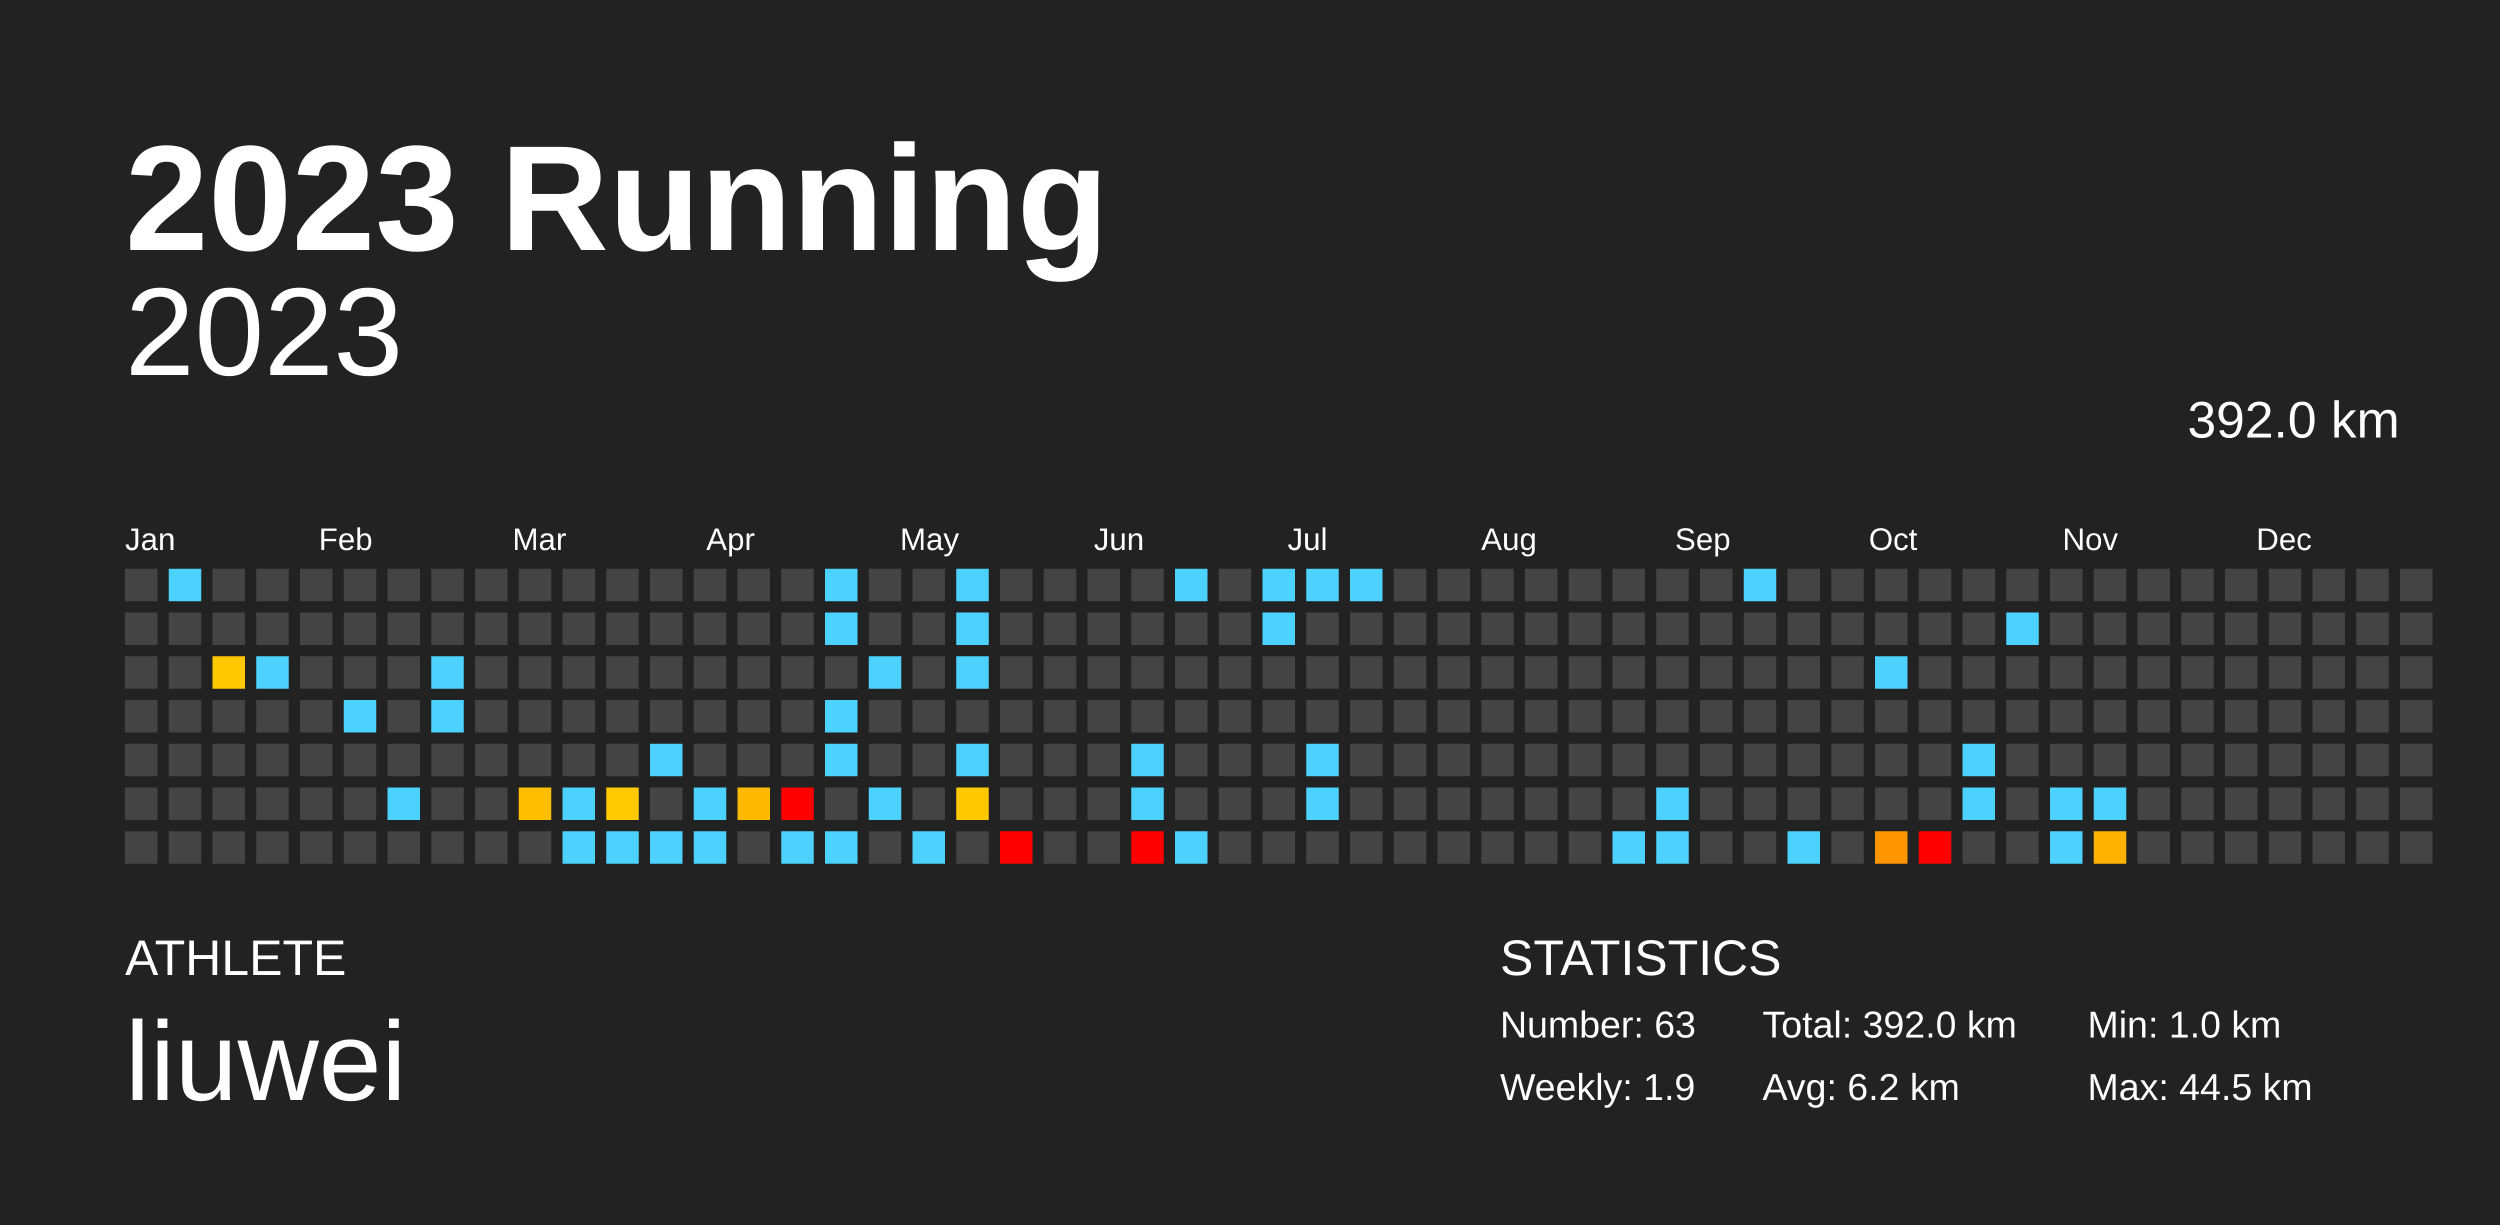
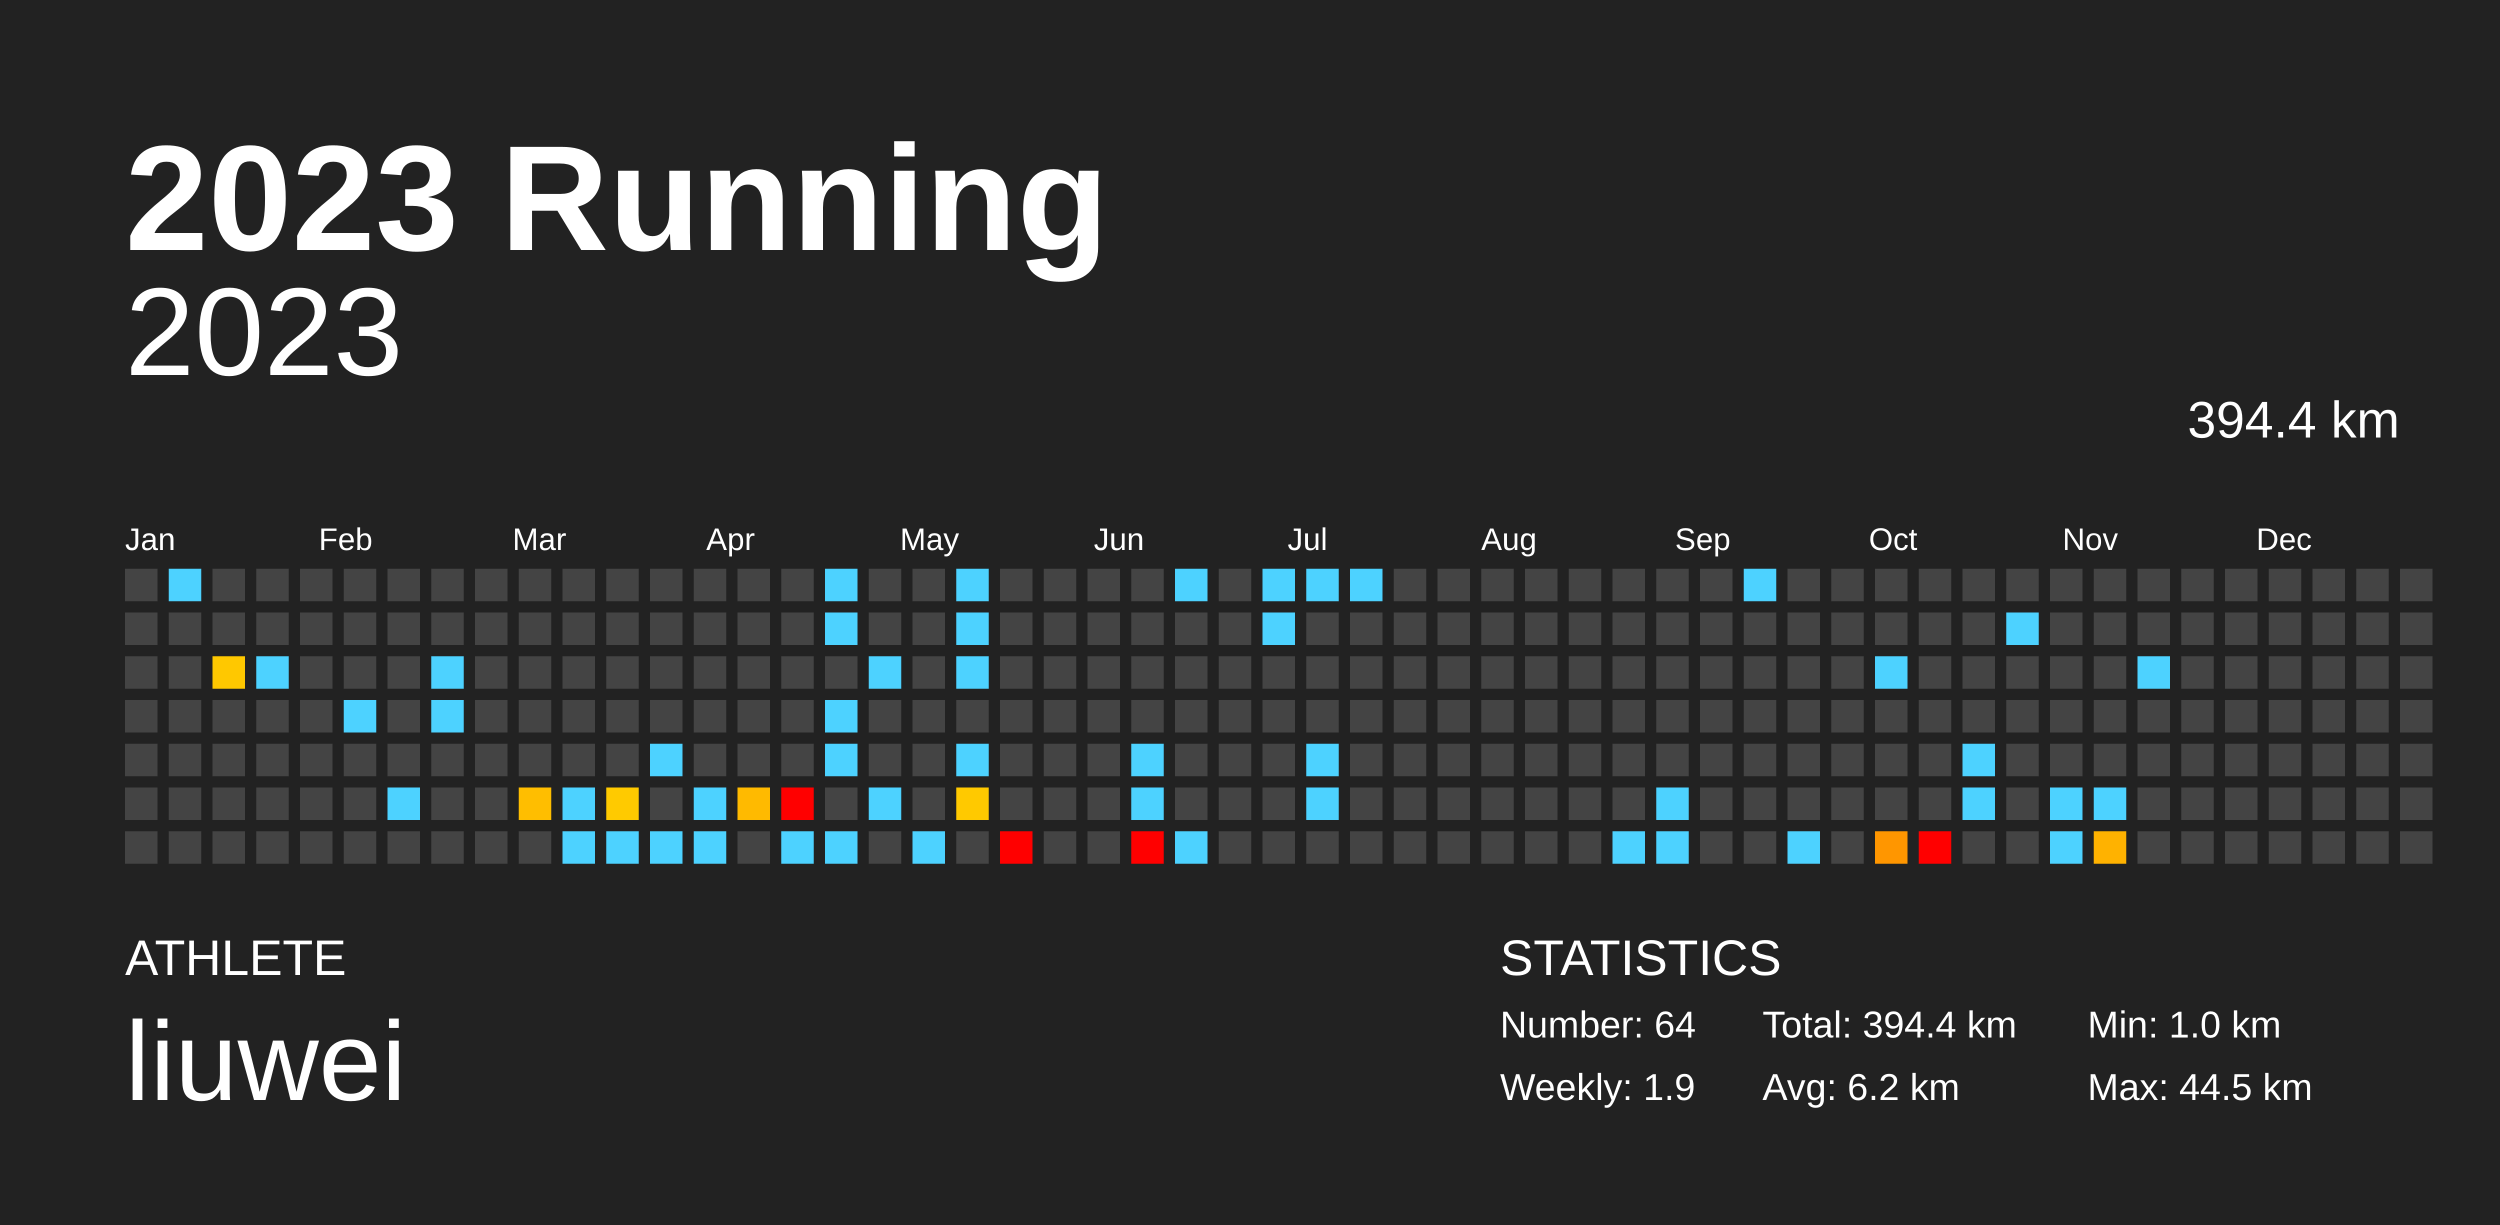
<svg xmlns="http://www.w3.org/2000/svg" baseProfile="full" height="98mm" version="1.1" viewBox="0,0,200,98" width="200mm">
  <defs />
  <rect fill="#222222" height="98" width="200" x="0" y="0" />
  <text fill="#FFFFFF" style="font-size:12px; font-family:Arial; font-weight:bold;" x="10" y="20">2023 Running</text>
  <text fill="#FFFFFF" style="font-size:4px; font-family:Arial" x="10" y="78">ATHLETE</text>
  <text fill="#FFFFFF" style="font-size:9px; font-family:Arial" x="10" y="88">liuwei</text>
  <text fill="#FFFFFF" style="font-size:4px; font-family:Arial" x="120" y="78">STATISTICS</text>
-   <text fill="#FFFFFF" style="font-size:3px; font-family:Arial" x="120" y="83">Number: 63</text>
+   <text fill="#FFFFFF" style="font-size:3px; font-family:Arial" x="120" y="83">Number: 64</text>
  <text fill="#FFFFFF" style="font-size:3px; font-family:Arial" x="120" y="88">Weekly: 1.9</text>
-   <text fill="#FFFFFF" style="font-size:3px; font-family:Arial" x="141" y="83">Total: 392.0 km</text>
+   <text fill="#FFFFFF" style="font-size:3px; font-family:Arial" x="141" y="83">Total: 394.4 km</text>
  <text fill="#FFFFFF" style="font-size:3px; font-family:Arial" x="141" y="88">Avg: 6.2 km</text>
  <text fill="#FFFFFF" style="font-size:3px; font-family:Arial" x="167" y="83">Min: 1.0 km</text>
  <text fill="#FFFFFF" style="font-size:3px; font-family:Arial" x="167" y="88">Max: 44.5 km</text>
  <text alignment-baseline="hanging" fill="#FFFFFF" style="font-size:10.0px; font-family:Arial;" x="10" y="30">2023</text>
-   <text alignment-baseline="hanging" fill="#FFFFFF" style="font-size:4.125px; font-family:Arial;" x="175" y="35">392.0 km</text>
+   <text alignment-baseline="hanging" fill="#FFFFFF" style="font-size:4.125px; font-family:Arial;" x="175" y="35">394.4 km</text>
  <text fill="#FFFFFF" style="font-size:2.5px; font-family:Arial" x="10.0" y="44">Jan</text>
  <text fill="#FFFFFF" style="font-size:2.5px; font-family:Arial" x="25.5" y="44">Feb</text>
  <text fill="#FFFFFF" style="font-size:2.5px; font-family:Arial" x="41.0" y="44">Mar</text>
  <text fill="#FFFFFF" style="font-size:2.5px; font-family:Arial" x="56.5" y="44">Apr</text>
  <text fill="#FFFFFF" style="font-size:2.5px; font-family:Arial" x="72.0" y="44">May</text>
  <text fill="#FFFFFF" style="font-size:2.5px; font-family:Arial" x="87.5" y="44">Jun</text>
  <text fill="#FFFFFF" style="font-size:2.5px; font-family:Arial" x="103.0" y="44">Jul</text>
  <text fill="#FFFFFF" style="font-size:2.5px; font-family:Arial" x="118.5" y="44">Aug</text>
  <text fill="#FFFFFF" style="font-size:2.5px; font-family:Arial" x="134.0" y="44">Sep</text>
  <text fill="#FFFFFF" style="font-size:2.5px; font-family:Arial" x="149.5" y="44">Oct</text>
  <text fill="#FFFFFF" style="font-size:2.5px; font-family:Arial" x="165.0" y="44">Nov</text>
  <text fill="#FFFFFF" style="font-size:2.5px; font-family:Arial" x="180.5" y="44">Dec</text>
  <rect fill="#444444" height="2.6" width="2.6" x="10.0" y="45.5" />
  <rect fill="#444444" height="2.6" width="2.6" x="10.0" y="49.0" />
  <rect fill="#444444" height="2.6" width="2.6" x="10.0" y="52.5" />
  <rect fill="#444444" height="2.6" width="2.6" x="10.0" y="56.0" />
  <rect fill="#444444" height="2.6" width="2.6" x="10.0" y="59.5" />
  <rect fill="#444444" height="2.6" width="2.6" x="10.0" y="63.0" />
  <rect fill="#444444" height="2.6" width="2.6" x="10.0" y="66.5" />
  <rect fill="#4dd2ff" height="2.6" width="2.6" x="13.5" y="45.5" />
  <rect fill="#444444" height="2.6" width="2.6" x="13.5" y="49.0" />
  <rect fill="#444444" height="2.6" width="2.6" x="13.5" y="52.5" />
  <rect fill="#444444" height="2.6" width="2.6" x="13.5" y="56.0" />
  <rect fill="#444444" height="2.6" width="2.6" x="13.5" y="59.5" />
  <rect fill="#444444" height="2.6" width="2.6" x="13.5" y="63.0" />
  <rect fill="#444444" height="2.6" width="2.6" x="13.5" y="66.5" />
  <rect fill="#444444" height="2.6" width="2.6" x="17.0" y="45.5" />
  <rect fill="#444444" height="2.6" width="2.6" x="17.0" y="49.0" />
  <rect fill="#ffc800" height="2.6" width="2.6" x="17.0" y="52.5" />
  <rect fill="#444444" height="2.6" width="2.6" x="17.0" y="56.0" />
  <rect fill="#444444" height="2.6" width="2.6" x="17.0" y="59.5" />
  <rect fill="#444444" height="2.6" width="2.6" x="17.0" y="63.0" />
  <rect fill="#444444" height="2.6" width="2.6" x="17.0" y="66.5" />
  <rect fill="#444444" height="2.6" width="2.6" x="20.5" y="45.5" />
  <rect fill="#444444" height="2.6" width="2.6" x="20.5" y="49.0" />
  <rect fill="#4dd2ff" height="2.6" width="2.6" x="20.5" y="52.5" />
  <rect fill="#444444" height="2.6" width="2.6" x="20.5" y="56.0" />
  <rect fill="#444444" height="2.6" width="2.6" x="20.5" y="59.5" />
  <rect fill="#444444" height="2.6" width="2.6" x="20.5" y="63.0" />
  <rect fill="#444444" height="2.6" width="2.6" x="20.5" y="66.5" />
  <rect fill="#444444" height="2.6" width="2.6" x="24.0" y="45.5" />
  <rect fill="#444444" height="2.6" width="2.6" x="24.0" y="49.0" />
  <rect fill="#444444" height="2.6" width="2.6" x="24.0" y="52.5" />
  <rect fill="#444444" height="2.6" width="2.6" x="24.0" y="56.0" />
  <rect fill="#444444" height="2.6" width="2.6" x="24.0" y="59.5" />
  <rect fill="#444444" height="2.6" width="2.6" x="24.0" y="63.0" />
  <rect fill="#444444" height="2.6" width="2.6" x="24.0" y="66.5" />
  <rect fill="#444444" height="2.6" width="2.6" x="27.5" y="45.5" />
  <rect fill="#444444" height="2.6" width="2.6" x="27.5" y="49.0" />
  <rect fill="#444444" height="2.6" width="2.6" x="27.5" y="52.5" />
  <rect fill="#4dd2ff" height="2.6" width="2.6" x="27.5" y="56.0" />
  <rect fill="#444444" height="2.6" width="2.6" x="27.5" y="59.5" />
  <rect fill="#444444" height="2.6" width="2.6" x="27.5" y="63.0" />
  <rect fill="#444444" height="2.6" width="2.6" x="27.5" y="66.5" />
  <rect fill="#444444" height="2.6" width="2.6" x="31.0" y="45.5" />
  <rect fill="#444444" height="2.6" width="2.6" x="31.0" y="49.0" />
  <rect fill="#444444" height="2.6" width="2.6" x="31.0" y="52.5" />
  <rect fill="#444444" height="2.6" width="2.6" x="31.0" y="56.0" />
  <rect fill="#444444" height="2.6" width="2.6" x="31.0" y="59.5" />
  <rect fill="#4dd2ff" height="2.6" width="2.6" x="31.0" y="63.0" />
  <rect fill="#444444" height="2.6" width="2.6" x="31.0" y="66.5" />
  <rect fill="#444444" height="2.6" width="2.6" x="34.5" y="45.5" />
  <rect fill="#444444" height="2.6" width="2.6" x="34.5" y="49.0" />
  <rect fill="#4dd2ff" height="2.6" width="2.6" x="34.5" y="52.5" />
  <rect fill="#4dd2ff" height="2.6" width="2.6" x="34.5" y="56.0" />
  <rect fill="#444444" height="2.6" width="2.6" x="34.5" y="59.5" />
  <rect fill="#444444" height="2.6" width="2.6" x="34.5" y="63.0" />
  <rect fill="#444444" height="2.6" width="2.6" x="34.5" y="66.5" />
  <rect fill="#444444" height="2.6" width="2.6" x="38.0" y="45.5" />
  <rect fill="#444444" height="2.6" width="2.6" x="38.0" y="49.0" />
  <rect fill="#444444" height="2.6" width="2.6" x="38.0" y="52.5" />
  <rect fill="#444444" height="2.6" width="2.6" x="38.0" y="56.0" />
  <rect fill="#444444" height="2.6" width="2.6" x="38.0" y="59.5" />
  <rect fill="#444444" height="2.6" width="2.6" x="38.0" y="63.0" />
  <rect fill="#444444" height="2.6" width="2.6" x="38.0" y="66.5" />
  <rect fill="#444444" height="2.6" width="2.6" x="41.5" y="45.5" />
  <rect fill="#444444" height="2.6" width="2.6" x="41.5" y="49.0" />
  <rect fill="#444444" height="2.6" width="2.6" x="41.5" y="52.5" />
  <rect fill="#444444" height="2.6" width="2.6" x="41.5" y="56.0" />
  <rect fill="#444444" height="2.6" width="2.6" x="41.5" y="59.5" />
  <rect fill="#ffbe00" height="2.6" width="2.6" x="41.5" y="63.0" />
  <rect fill="#444444" height="2.6" width="2.6" x="41.5" y="66.5" />
  <rect fill="#444444" height="2.6" width="2.6" x="45.0" y="45.5" />
  <rect fill="#444444" height="2.6" width="2.6" x="45.0" y="49.0" />
  <rect fill="#444444" height="2.6" width="2.6" x="45.0" y="52.5" />
  <rect fill="#444444" height="2.6" width="2.6" x="45.0" y="56.0" />
  <rect fill="#444444" height="2.6" width="2.6" x="45.0" y="59.5" />
  <rect fill="#4dd2ff" height="2.6" width="2.6" x="45.0" y="63.0" />
  <rect fill="#4dd2ff" height="2.6" width="2.6" x="45.0" y="66.5" />
  <rect fill="#444444" height="2.6" width="2.6" x="48.5" y="45.5" />
  <rect fill="#444444" height="2.6" width="2.6" x="48.5" y="49.0" />
  <rect fill="#444444" height="2.6" width="2.6" x="48.5" y="52.5" />
  <rect fill="#444444" height="2.6" width="2.6" x="48.5" y="56.0" />
  <rect fill="#444444" height="2.6" width="2.6" x="48.5" y="59.5" />
  <rect fill="#ffca00" height="2.6" width="2.6" x="48.5" y="63.0" />
  <rect fill="#4dd2ff" height="2.6" width="2.6" x="48.5" y="66.5" />
  <rect fill="#444444" height="2.6" width="2.6" x="52.0" y="45.5" />
  <rect fill="#444444" height="2.6" width="2.6" x="52.0" y="49.0" />
  <rect fill="#444444" height="2.6" width="2.6" x="52.0" y="52.5" />
  <rect fill="#444444" height="2.6" width="2.6" x="52.0" y="56.0" />
  <rect fill="#4dd2ff" height="2.6" width="2.6" x="52.0" y="59.5" />
  <rect fill="#444444" height="2.6" width="2.6" x="52.0" y="63.0" />
  <rect fill="#4dd2ff" height="2.6" width="2.6" x="52.0" y="66.5" />
  <rect fill="#444444" height="2.6" width="2.6" x="55.5" y="45.5" />
  <rect fill="#444444" height="2.6" width="2.6" x="55.5" y="49.0" />
  <rect fill="#444444" height="2.6" width="2.6" x="55.5" y="52.5" />
  <rect fill="#444444" height="2.6" width="2.6" x="55.5" y="56.0" />
  <rect fill="#444444" height="2.6" width="2.6" x="55.5" y="59.5" />
  <rect fill="#4dd2ff" height="2.6" width="2.6" x="55.5" y="63.0" />
  <rect fill="#4dd2ff" height="2.6" width="2.6" x="55.5" y="66.5" />
  <rect fill="#444444" height="2.6" width="2.6" x="59.0" y="45.5" />
  <rect fill="#444444" height="2.6" width="2.6" x="59.0" y="49.0" />
  <rect fill="#444444" height="2.6" width="2.6" x="59.0" y="52.5" />
  <rect fill="#444444" height="2.6" width="2.6" x="59.0" y="56.0" />
  <rect fill="#444444" height="2.6" width="2.6" x="59.0" y="59.5" />
  <rect fill="#ffba00" height="2.6" width="2.6" x="59.0" y="63.0" />
  <rect fill="#444444" height="2.6" width="2.6" x="59.0" y="66.5" />
  <rect fill="#444444" height="2.6" width="2.6" x="62.5" y="45.5" />
  <rect fill="#444444" height="2.6" width="2.6" x="62.5" y="49.0" />
  <rect fill="#444444" height="2.6" width="2.6" x="62.5" y="52.5" />
  <rect fill="#444444" height="2.6" width="2.6" x="62.5" y="56.0" />
  <rect fill="#444444" height="2.6" width="2.6" x="62.5" y="59.5" />
  <rect fill="red" height="2.6" width="2.6" x="62.5" y="63.0" />
  <rect fill="#4dd2ff" height="2.6" width="2.6" x="62.5" y="66.5" />
  <rect fill="#4dd2ff" height="2.6" width="2.6" x="66.0" y="45.5" />
  <rect fill="#4dd2ff" height="2.6" width="2.6" x="66.0" y="49.0" />
  <rect fill="#444444" height="2.6" width="2.6" x="66.0" y="52.5" />
  <rect fill="#4dd2ff" height="2.6" width="2.6" x="66.0" y="56.0" />
  <rect fill="#4dd2ff" height="2.6" width="2.6" x="66.0" y="59.5" />
  <rect fill="#444444" height="2.6" width="2.6" x="66.0" y="63.0" />
  <rect fill="#4dd2ff" height="2.6" width="2.6" x="66.0" y="66.5" />
  <rect fill="#444444" height="2.6" width="2.6" x="69.5" y="45.5" />
  <rect fill="#444444" height="2.6" width="2.6" x="69.5" y="49.0" />
  <rect fill="#4dd2ff" height="2.6" width="2.6" x="69.5" y="52.5" />
  <rect fill="#444444" height="2.6" width="2.6" x="69.5" y="56.0" />
  <rect fill="#444444" height="2.6" width="2.6" x="69.5" y="59.5" />
  <rect fill="#4dd2ff" height="2.6" width="2.6" x="69.5" y="63.0" />
  <rect fill="#444444" height="2.6" width="2.6" x="69.5" y="66.5" />
  <rect fill="#444444" height="2.6" width="2.6" x="73.0" y="45.5" />
  <rect fill="#444444" height="2.6" width="2.6" x="73.0" y="49.0" />
  <rect fill="#444444" height="2.6" width="2.6" x="73.0" y="52.5" />
  <rect fill="#444444" height="2.6" width="2.6" x="73.0" y="56.0" />
  <rect fill="#444444" height="2.6" width="2.6" x="73.0" y="59.5" />
  <rect fill="#444444" height="2.6" width="2.6" x="73.0" y="63.0" />
  <rect fill="#4dd2ff" height="2.6" width="2.6" x="73.0" y="66.5" />
  <rect fill="#4dd2ff" height="2.6" width="2.6" x="76.5" y="45.5" />
  <rect fill="#4dd2ff" height="2.6" width="2.6" x="76.5" y="49.0" />
  <rect fill="#4dd2ff" height="2.6" width="2.6" x="76.5" y="52.5" />
  <rect fill="#444444" height="2.6" width="2.6" x="76.5" y="56.0" />
  <rect fill="#4dd2ff" height="2.6" width="2.6" x="76.5" y="59.5" />
  <rect fill="#ffc900" height="2.6" width="2.6" x="76.5" y="63.0" />
  <rect fill="#444444" height="2.6" width="2.6" x="76.5" y="66.5" />
  <rect fill="#444444" height="2.6" width="2.6" x="80.0" y="45.5" />
  <rect fill="#444444" height="2.6" width="2.6" x="80.0" y="49.0" />
  <rect fill="#444444" height="2.6" width="2.6" x="80.0" y="52.5" />
  <rect fill="#444444" height="2.6" width="2.6" x="80.0" y="56.0" />
  <rect fill="#444444" height="2.6" width="2.6" x="80.0" y="59.5" />
  <rect fill="#444444" height="2.6" width="2.6" x="80.0" y="63.0" />
  <rect fill="red" height="2.6" width="2.6" x="80.0" y="66.5" />
  <rect fill="#444444" height="2.6" width="2.6" x="83.5" y="45.5" />
  <rect fill="#444444" height="2.6" width="2.6" x="83.5" y="49.0" />
  <rect fill="#444444" height="2.6" width="2.6" x="83.5" y="52.5" />
  <rect fill="#444444" height="2.6" width="2.6" x="83.5" y="56.0" />
  <rect fill="#444444" height="2.6" width="2.6" x="83.5" y="59.5" />
  <rect fill="#444444" height="2.6" width="2.6" x="83.5" y="63.0" />
  <rect fill="#444444" height="2.6" width="2.6" x="83.5" y="66.5" />
  <rect fill="#444444" height="2.6" width="2.6" x="87.0" y="45.5" />
  <rect fill="#444444" height="2.6" width="2.6" x="87.0" y="49.0" />
  <rect fill="#444444" height="2.6" width="2.6" x="87.0" y="52.5" />
  <rect fill="#444444" height="2.6" width="2.6" x="87.0" y="56.0" />
  <rect fill="#444444" height="2.6" width="2.6" x="87.0" y="59.5" />
  <rect fill="#444444" height="2.6" width="2.6" x="87.0" y="63.0" />
  <rect fill="#444444" height="2.6" width="2.6" x="87.0" y="66.5" />
  <rect fill="#444444" height="2.6" width="2.6" x="90.5" y="45.5" />
  <rect fill="#444444" height="2.6" width="2.6" x="90.5" y="49.0" />
  <rect fill="#444444" height="2.6" width="2.6" x="90.5" y="52.5" />
  <rect fill="#444444" height="2.6" width="2.6" x="90.5" y="56.0" />
  <rect fill="#4dd2ff" height="2.6" width="2.6" x="90.5" y="59.5" />
  <rect fill="#4dd2ff" height="2.6" width="2.6" x="90.5" y="63.0" />
  <rect fill="red" height="2.6" width="2.6" x="90.5" y="66.5" />
  <rect fill="#4dd2ff" height="2.6" width="2.6" x="94.0" y="45.5" />
  <rect fill="#444444" height="2.6" width="2.6" x="94.0" y="49.0" />
  <rect fill="#444444" height="2.6" width="2.6" x="94.0" y="52.5" />
  <rect fill="#444444" height="2.6" width="2.6" x="94.0" y="56.0" />
  <rect fill="#444444" height="2.6" width="2.6" x="94.0" y="59.5" />
  <rect fill="#444444" height="2.6" width="2.6" x="94.0" y="63.0" />
  <rect fill="#4dd2ff" height="2.6" width="2.6" x="94.0" y="66.5" />
  <rect fill="#444444" height="2.6" width="2.6" x="97.5" y="45.5" />
  <rect fill="#444444" height="2.6" width="2.6" x="97.5" y="49.0" />
  <rect fill="#444444" height="2.6" width="2.6" x="97.5" y="52.5" />
  <rect fill="#444444" height="2.6" width="2.6" x="97.5" y="56.0" />
  <rect fill="#444444" height="2.6" width="2.6" x="97.5" y="59.5" />
  <rect fill="#444444" height="2.6" width="2.6" x="97.5" y="63.0" />
  <rect fill="#444444" height="2.6" width="2.6" x="97.5" y="66.5" />
  <rect fill="#4dd2ff" height="2.6" width="2.6" x="101.0" y="45.5" />
  <rect fill="#4dd2ff" height="2.6" width="2.6" x="101.0" y="49.0" />
  <rect fill="#444444" height="2.6" width="2.6" x="101.0" y="52.5" />
  <rect fill="#444444" height="2.6" width="2.6" x="101.0" y="56.0" />
  <rect fill="#444444" height="2.6" width="2.6" x="101.0" y="59.5" />
  <rect fill="#444444" height="2.6" width="2.6" x="101.0" y="63.0" />
  <rect fill="#444444" height="2.6" width="2.6" x="101.0" y="66.5" />
  <rect fill="#4dd2ff" height="2.6" width="2.6" x="104.5" y="45.5" />
  <rect fill="#444444" height="2.6" width="2.6" x="104.5" y="49.0" />
  <rect fill="#444444" height="2.6" width="2.6" x="104.5" y="52.5" />
  <rect fill="#444444" height="2.6" width="2.6" x="104.5" y="56.0" />
  <rect fill="#4dd2ff" height="2.6" width="2.6" x="104.5" y="59.5" />
  <rect fill="#4dd2ff" height="2.6" width="2.6" x="104.5" y="63.0" />
  <rect fill="#444444" height="2.6" width="2.6" x="104.5" y="66.5" />
  <rect fill="#4dd2ff" height="2.6" width="2.6" x="108.0" y="45.5" />
  <rect fill="#444444" height="2.6" width="2.6" x="108.0" y="49.0" />
  <rect fill="#444444" height="2.6" width="2.6" x="108.0" y="52.5" />
  <rect fill="#444444" height="2.6" width="2.6" x="108.0" y="56.0" />
  <rect fill="#444444" height="2.6" width="2.6" x="108.0" y="59.5" />
  <rect fill="#444444" height="2.6" width="2.6" x="108.0" y="63.0" />
  <rect fill="#444444" height="2.6" width="2.6" x="108.0" y="66.5" />
  <rect fill="#444444" height="2.6" width="2.6" x="111.5" y="45.5" />
  <rect fill="#444444" height="2.6" width="2.6" x="111.5" y="49.0" />
  <rect fill="#444444" height="2.6" width="2.6" x="111.5" y="52.5" />
  <rect fill="#444444" height="2.6" width="2.6" x="111.5" y="56.0" />
  <rect fill="#444444" height="2.6" width="2.6" x="111.5" y="59.5" />
  <rect fill="#444444" height="2.6" width="2.6" x="111.5" y="63.0" />
  <rect fill="#444444" height="2.6" width="2.6" x="111.5" y="66.5" />
  <rect fill="#444444" height="2.6" width="2.6" x="115.0" y="45.5" />
  <rect fill="#444444" height="2.6" width="2.6" x="115.0" y="49.0" />
  <rect fill="#444444" height="2.6" width="2.6" x="115.0" y="52.5" />
  <rect fill="#444444" height="2.6" width="2.6" x="115.0" y="56.0" />
  <rect fill="#444444" height="2.6" width="2.6" x="115.0" y="59.5" />
  <rect fill="#444444" height="2.6" width="2.6" x="115.0" y="63.0" />
  <rect fill="#444444" height="2.6" width="2.6" x="115.0" y="66.5" />
  <rect fill="#444444" height="2.6" width="2.6" x="118.5" y="45.5" />
  <rect fill="#444444" height="2.6" width="2.6" x="118.5" y="49.0" />
  <rect fill="#444444" height="2.6" width="2.6" x="118.5" y="52.5" />
  <rect fill="#444444" height="2.6" width="2.6" x="118.5" y="56.0" />
  <rect fill="#444444" height="2.6" width="2.6" x="118.5" y="59.5" />
  <rect fill="#444444" height="2.6" width="2.6" x="118.5" y="63.0" />
  <rect fill="#444444" height="2.6" width="2.6" x="118.5" y="66.5" />
  <rect fill="#444444" height="2.6" width="2.6" x="122.0" y="45.5" />
  <rect fill="#444444" height="2.6" width="2.6" x="122.0" y="49.0" />
  <rect fill="#444444" height="2.6" width="2.6" x="122.0" y="52.5" />
  <rect fill="#444444" height="2.6" width="2.6" x="122.0" y="56.0" />
  <rect fill="#444444" height="2.6" width="2.6" x="122.0" y="59.5" />
  <rect fill="#444444" height="2.6" width="2.6" x="122.0" y="63.0" />
  <rect fill="#444444" height="2.6" width="2.6" x="122.0" y="66.5" />
  <rect fill="#444444" height="2.6" width="2.6" x="125.5" y="45.5" />
  <rect fill="#444444" height="2.6" width="2.6" x="125.5" y="49.0" />
  <rect fill="#444444" height="2.6" width="2.6" x="125.5" y="52.5" />
  <rect fill="#444444" height="2.6" width="2.6" x="125.5" y="56.0" />
  <rect fill="#444444" height="2.6" width="2.6" x="125.5" y="59.5" />
  <rect fill="#444444" height="2.6" width="2.6" x="125.5" y="63.0" />
  <rect fill="#444444" height="2.6" width="2.6" x="125.5" y="66.5" />
  <rect fill="#444444" height="2.6" width="2.6" x="129.0" y="45.5" />
  <rect fill="#444444" height="2.6" width="2.6" x="129.0" y="49.0" />
  <rect fill="#444444" height="2.6" width="2.6" x="129.0" y="52.5" />
  <rect fill="#444444" height="2.6" width="2.6" x="129.0" y="56.0" />
  <rect fill="#444444" height="2.6" width="2.6" x="129.0" y="59.5" />
  <rect fill="#444444" height="2.6" width="2.6" x="129.0" y="63.0" />
  <rect fill="#4dd2ff" height="2.6" width="2.6" x="129.0" y="66.5" />
  <rect fill="#444444" height="2.6" width="2.6" x="132.5" y="45.5" />
  <rect fill="#444444" height="2.6" width="2.6" x="132.5" y="49.0" />
  <rect fill="#444444" height="2.6" width="2.6" x="132.5" y="52.5" />
  <rect fill="#444444" height="2.6" width="2.6" x="132.5" y="56.0" />
  <rect fill="#444444" height="2.6" width="2.6" x="132.5" y="59.5" />
  <rect fill="#4dd2ff" height="2.6" width="2.6" x="132.5" y="63.0" />
  <rect fill="#4dd2ff" height="2.6" width="2.6" x="132.5" y="66.5" />
  <rect fill="#444444" height="2.6" width="2.6" x="136.0" y="45.5" />
  <rect fill="#444444" height="2.6" width="2.6" x="136.0" y="49.0" />
  <rect fill="#444444" height="2.6" width="2.6" x="136.0" y="52.5" />
  <rect fill="#444444" height="2.6" width="2.6" x="136.0" y="56.0" />
  <rect fill="#444444" height="2.6" width="2.6" x="136.0" y="59.5" />
  <rect fill="#444444" height="2.6" width="2.6" x="136.0" y="63.0" />
  <rect fill="#444444" height="2.6" width="2.6" x="136.0" y="66.5" />
  <rect fill="#4dd2ff" height="2.6" width="2.6" x="139.5" y="45.5" />
  <rect fill="#444444" height="2.6" width="2.6" x="139.5" y="49.0" />
  <rect fill="#444444" height="2.6" width="2.6" x="139.5" y="52.5" />
  <rect fill="#444444" height="2.6" width="2.6" x="139.5" y="56.0" />
  <rect fill="#444444" height="2.6" width="2.6" x="139.5" y="59.5" />
  <rect fill="#444444" height="2.6" width="2.6" x="139.5" y="63.0" />
  <rect fill="#444444" height="2.6" width="2.6" x="139.5" y="66.5" />
  <rect fill="#444444" height="2.6" width="2.6" x="143.0" y="45.5" />
  <rect fill="#444444" height="2.6" width="2.6" x="143.0" y="49.0" />
  <rect fill="#444444" height="2.6" width="2.6" x="143.0" y="52.5" />
  <rect fill="#444444" height="2.6" width="2.6" x="143.0" y="56.0" />
  <rect fill="#444444" height="2.6" width="2.6" x="143.0" y="59.5" />
  <rect fill="#444444" height="2.6" width="2.6" x="143.0" y="63.0" />
  <rect fill="#4dd2ff" height="2.6" width="2.6" x="143.0" y="66.5" />
  <rect fill="#444444" height="2.6" width="2.6" x="146.5" y="45.5" />
  <rect fill="#444444" height="2.6" width="2.6" x="146.5" y="49.0" />
  <rect fill="#444444" height="2.6" width="2.6" x="146.5" y="52.5" />
  <rect fill="#444444" height="2.6" width="2.6" x="146.5" y="56.0" />
  <rect fill="#444444" height="2.6" width="2.6" x="146.5" y="59.5" />
  <rect fill="#444444" height="2.6" width="2.6" x="146.5" y="63.0" />
  <rect fill="#444444" height="2.6" width="2.6" x="146.5" y="66.5" />
  <rect fill="#444444" height="2.6" width="2.6" x="150.0" y="45.5" />
  <rect fill="#444444" height="2.6" width="2.6" x="150.0" y="49.0" />
  <rect fill="#4dd2ff" height="2.6" width="2.6" x="150.0" y="52.5" />
  <rect fill="#444444" height="2.6" width="2.6" x="150.0" y="56.0" />
  <rect fill="#444444" height="2.6" width="2.6" x="150.0" y="59.5" />
  <rect fill="#444444" height="2.6" width="2.6" x="150.0" y="63.0" />
  <rect fill="#ff9600" height="2.6" width="2.6" x="150.0" y="66.5" />
  <rect fill="#444444" height="2.6" width="2.6" x="153.5" y="45.5" />
  <rect fill="#444444" height="2.6" width="2.6" x="153.5" y="49.0" />
  <rect fill="#444444" height="2.6" width="2.6" x="153.5" y="52.5" />
  <rect fill="#444444" height="2.6" width="2.6" x="153.5" y="56.0" />
  <rect fill="#444444" height="2.6" width="2.6" x="153.5" y="59.5" />
  <rect fill="#444444" height="2.6" width="2.6" x="153.5" y="63.0" />
  <rect fill="red" height="2.6" width="2.6" x="153.5" y="66.5" />
  <rect fill="#444444" height="2.6" width="2.6" x="157.0" y="45.5" />
  <rect fill="#444444" height="2.6" width="2.6" x="157.0" y="49.0" />
  <rect fill="#444444" height="2.6" width="2.6" x="157.0" y="52.5" />
  <rect fill="#444444" height="2.6" width="2.6" x="157.0" y="56.0" />
  <rect fill="#4dd2ff" height="2.6" width="2.6" x="157.0" y="59.5" />
  <rect fill="#4dd2ff" height="2.6" width="2.6" x="157.0" y="63.0" />
  <rect fill="#444444" height="2.6" width="2.6" x="157.0" y="66.5" />
  <rect fill="#444444" height="2.6" width="2.6" x="160.5" y="45.5" />
  <rect fill="#4dd2ff" height="2.6" width="2.6" x="160.5" y="49.0" />
  <rect fill="#444444" height="2.6" width="2.6" x="160.5" y="52.5" />
  <rect fill="#444444" height="2.6" width="2.6" x="160.5" y="56.0" />
  <rect fill="#444444" height="2.6" width="2.6" x="160.5" y="59.5" />
  <rect fill="#444444" height="2.6" width="2.6" x="160.5" y="63.0" />
  <rect fill="#444444" height="2.6" width="2.6" x="160.5" y="66.5" />
  <rect fill="#444444" height="2.6" width="2.6" x="164.0" y="45.5" />
  <rect fill="#444444" height="2.6" width="2.6" x="164.0" y="49.0" />
  <rect fill="#444444" height="2.6" width="2.6" x="164.0" y="52.5" />
  <rect fill="#444444" height="2.6" width="2.6" x="164.0" y="56.0" />
  <rect fill="#444444" height="2.6" width="2.6" x="164.0" y="59.5" />
  <rect fill="#4dd2ff" height="2.6" width="2.6" x="164.0" y="63.0" />
  <rect fill="#4dd2ff" height="2.6" width="2.6" x="164.0" y="66.5" />
  <rect fill="#444444" height="2.6" width="2.6" x="167.5" y="45.5" />
  <rect fill="#444444" height="2.6" width="2.6" x="167.5" y="49.0" />
  <rect fill="#444444" height="2.6" width="2.6" x="167.5" y="52.5" />
  <rect fill="#444444" height="2.6" width="2.6" x="167.5" y="56.0" />
  <rect fill="#444444" height="2.6" width="2.6" x="167.5" y="59.5" />
  <rect fill="#4dd2ff" height="2.6" width="2.6" x="167.5" y="63.0" />
  <rect fill="#ffb200" height="2.6" width="2.6" x="167.5" y="66.5" />
  <rect fill="#444444" height="2.6" width="2.6" x="171.0" y="45.5" />
  <rect fill="#444444" height="2.6" width="2.6" x="171.0" y="49.0" />
-   <rect fill="#444444" height="2.6" width="2.6" x="171.0" y="52.5" />
+   <rect fill="#4dd2ff" height="2.6" width="2.6" x="171.0" y="52.5" />
  <rect fill="#444444" height="2.6" width="2.6" x="171.0" y="56.0" />
  <rect fill="#444444" height="2.6" width="2.6" x="171.0" y="59.5" />
  <rect fill="#444444" height="2.6" width="2.6" x="171.0" y="63.0" />
  <rect fill="#444444" height="2.6" width="2.6" x="171.0" y="66.5" />
  <rect fill="#444444" height="2.6" width="2.6" x="174.5" y="45.5" />
  <rect fill="#444444" height="2.6" width="2.6" x="174.5" y="49.0" />
  <rect fill="#444444" height="2.6" width="2.6" x="174.5" y="52.5" />
  <rect fill="#444444" height="2.6" width="2.6" x="174.5" y="56.0" />
  <rect fill="#444444" height="2.6" width="2.6" x="174.5" y="59.5" />
  <rect fill="#444444" height="2.6" width="2.6" x="174.5" y="63.0" />
  <rect fill="#444444" height="2.6" width="2.6" x="174.5" y="66.5" />
  <rect fill="#444444" height="2.6" width="2.6" x="178.0" y="45.5" />
  <rect fill="#444444" height="2.6" width="2.6" x="178.0" y="49.0" />
  <rect fill="#444444" height="2.6" width="2.6" x="178.0" y="52.5" />
  <rect fill="#444444" height="2.6" width="2.6" x="178.0" y="56.0" />
  <rect fill="#444444" height="2.6" width="2.6" x="178.0" y="59.5" />
  <rect fill="#444444" height="2.6" width="2.6" x="178.0" y="63.0" />
  <rect fill="#444444" height="2.6" width="2.6" x="178.0" y="66.5" />
  <rect fill="#444444" height="2.6" width="2.6" x="181.5" y="45.5" />
  <rect fill="#444444" height="2.6" width="2.6" x="181.5" y="49.0" />
  <rect fill="#444444" height="2.6" width="2.6" x="181.5" y="52.5" />
  <rect fill="#444444" height="2.6" width="2.6" x="181.5" y="56.0" />
  <rect fill="#444444" height="2.6" width="2.6" x="181.5" y="59.5" />
  <rect fill="#444444" height="2.6" width="2.6" x="181.5" y="63.0" />
  <rect fill="#444444" height="2.6" width="2.6" x="181.5" y="66.5" />
  <rect fill="#444444" height="2.6" width="2.6" x="185.0" y="45.5" />
  <rect fill="#444444" height="2.6" width="2.6" x="185.0" y="49.0" />
  <rect fill="#444444" height="2.6" width="2.6" x="185.0" y="52.5" />
  <rect fill="#444444" height="2.6" width="2.6" x="185.0" y="56.0" />
  <rect fill="#444444" height="2.6" width="2.6" x="185.0" y="59.5" />
  <rect fill="#444444" height="2.6" width="2.6" x="185.0" y="63.0" />
  <rect fill="#444444" height="2.6" width="2.6" x="185.0" y="66.5" />
  <rect fill="#444444" height="2.6" width="2.6" x="188.5" y="45.5" />
  <rect fill="#444444" height="2.6" width="2.6" x="188.5" y="49.0" />
  <rect fill="#444444" height="2.6" width="2.6" x="188.5" y="52.5" />
  <rect fill="#444444" height="2.6" width="2.6" x="188.5" y="56.0" />
  <rect fill="#444444" height="2.6" width="2.6" x="188.5" y="59.5" />
  <rect fill="#444444" height="2.6" width="2.6" x="188.5" y="63.0" />
  <rect fill="#444444" height="2.6" width="2.6" x="188.5" y="66.5" />
  <rect fill="#444444" height="2.6" width="2.6" x="192.0" y="45.5" />
  <rect fill="#444444" height="2.6" width="2.6" x="192.0" y="49.0" />
  <rect fill="#444444" height="2.6" width="2.6" x="192.0" y="52.5" />
  <rect fill="#444444" height="2.6" width="2.6" x="192.0" y="56.0" />
  <rect fill="#444444" height="2.6" width="2.6" x="192.0" y="59.5" />
  <rect fill="#444444" height="2.6" width="2.6" x="192.0" y="63.0" />
  <rect fill="#444444" height="2.6" width="2.6" x="192.0" y="66.5" />
</svg>
